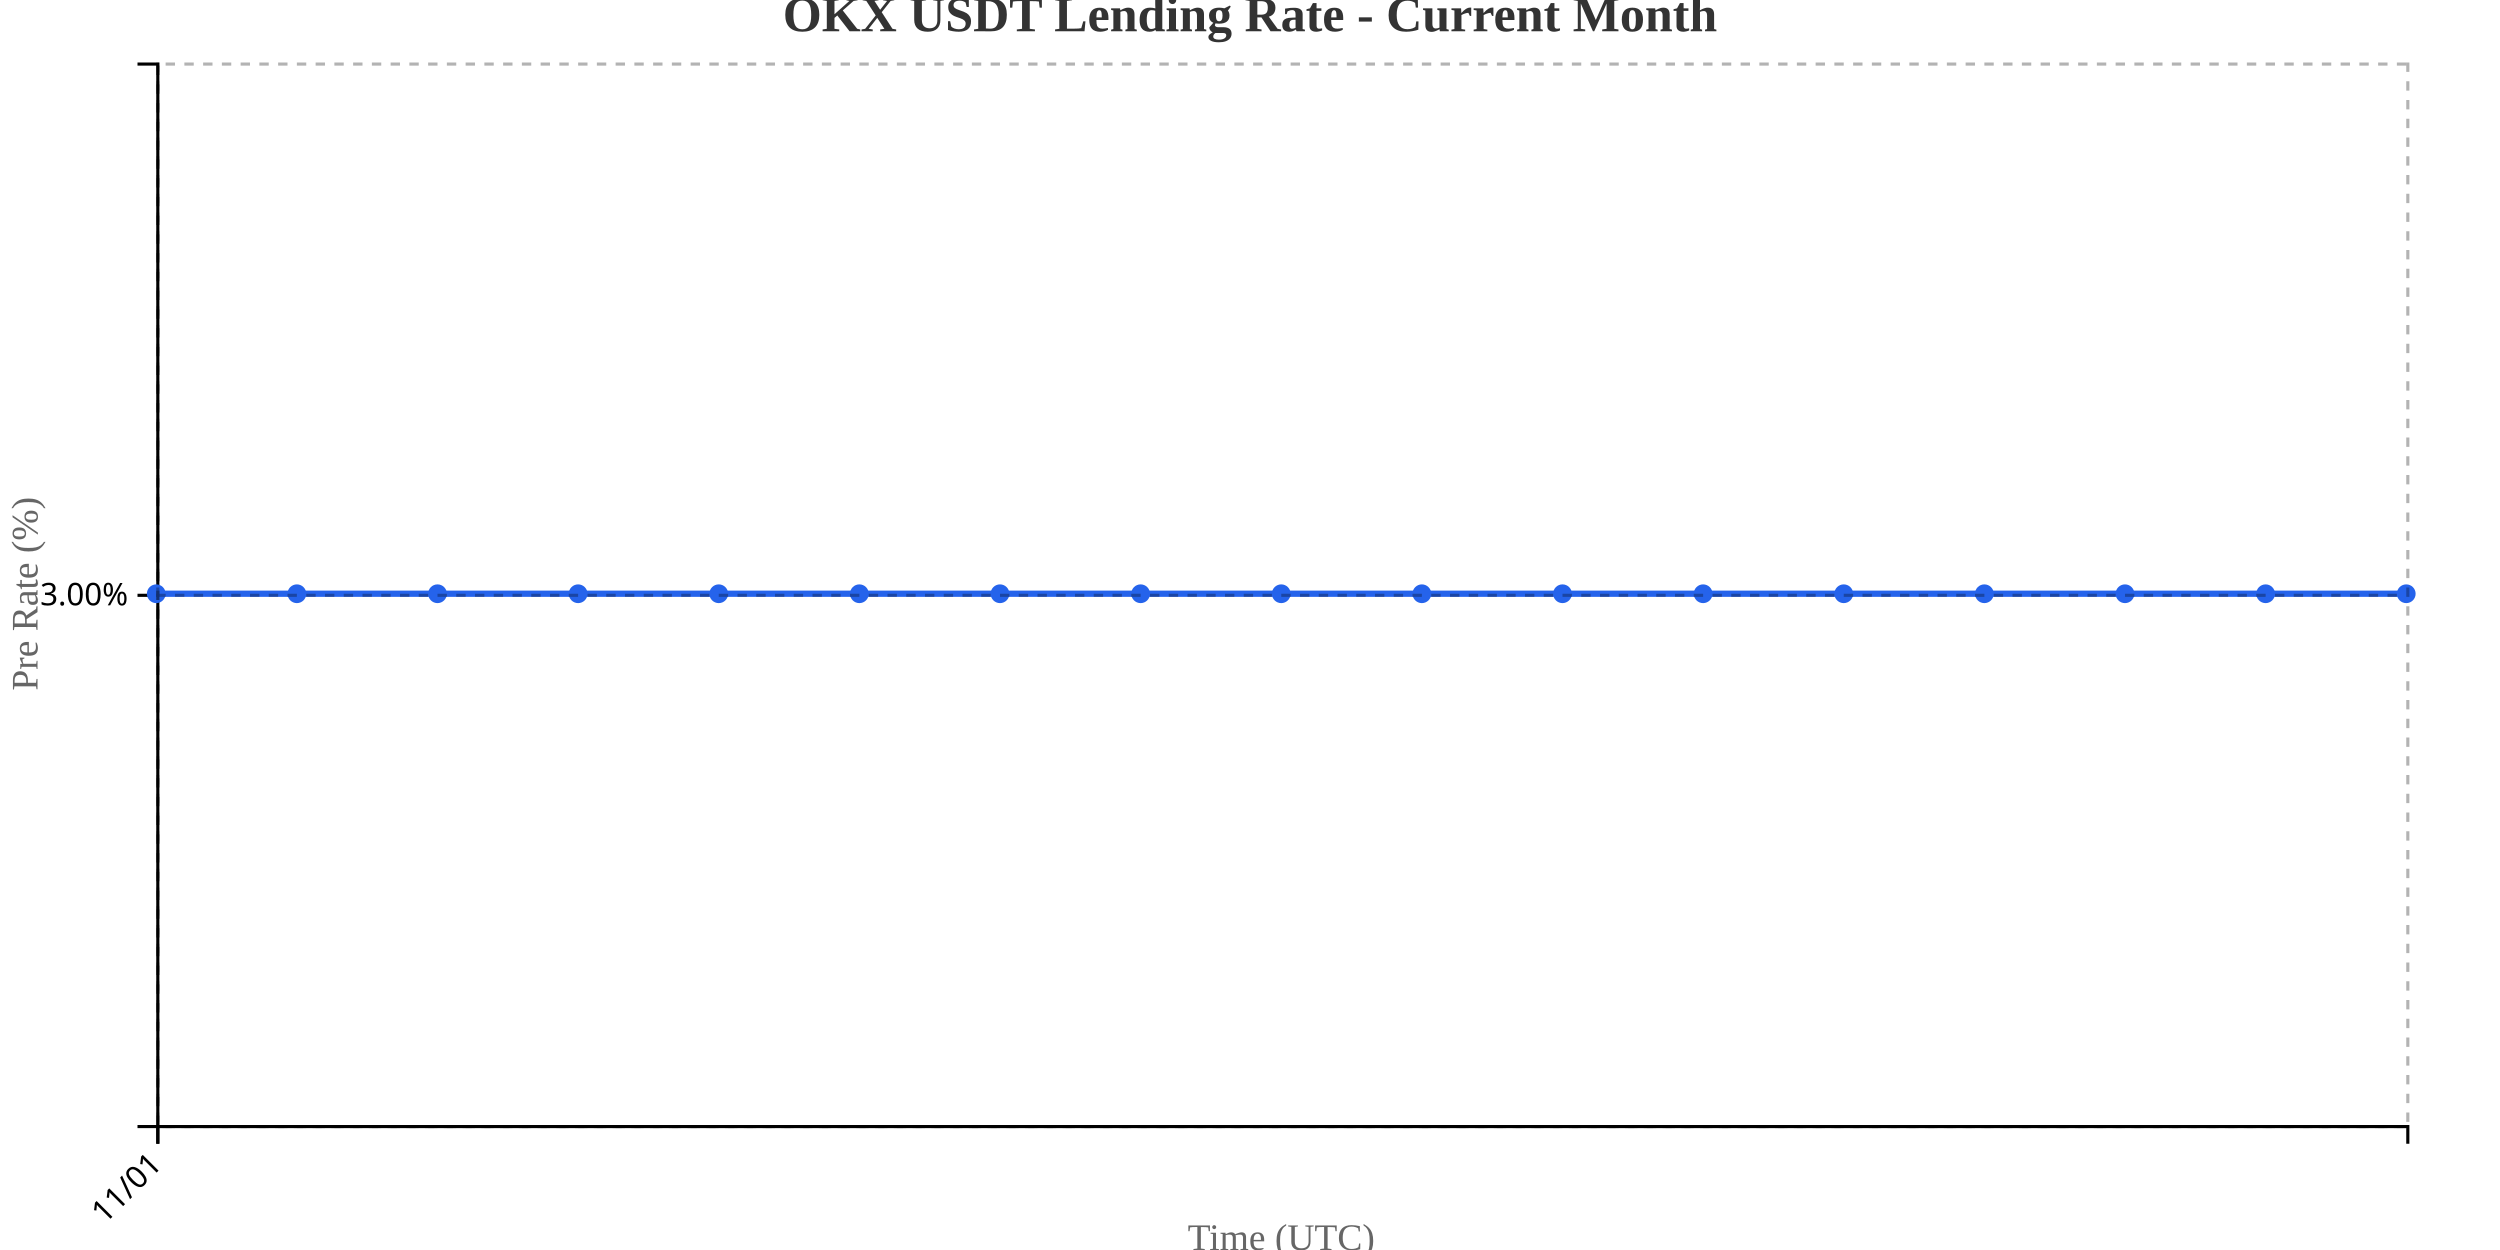
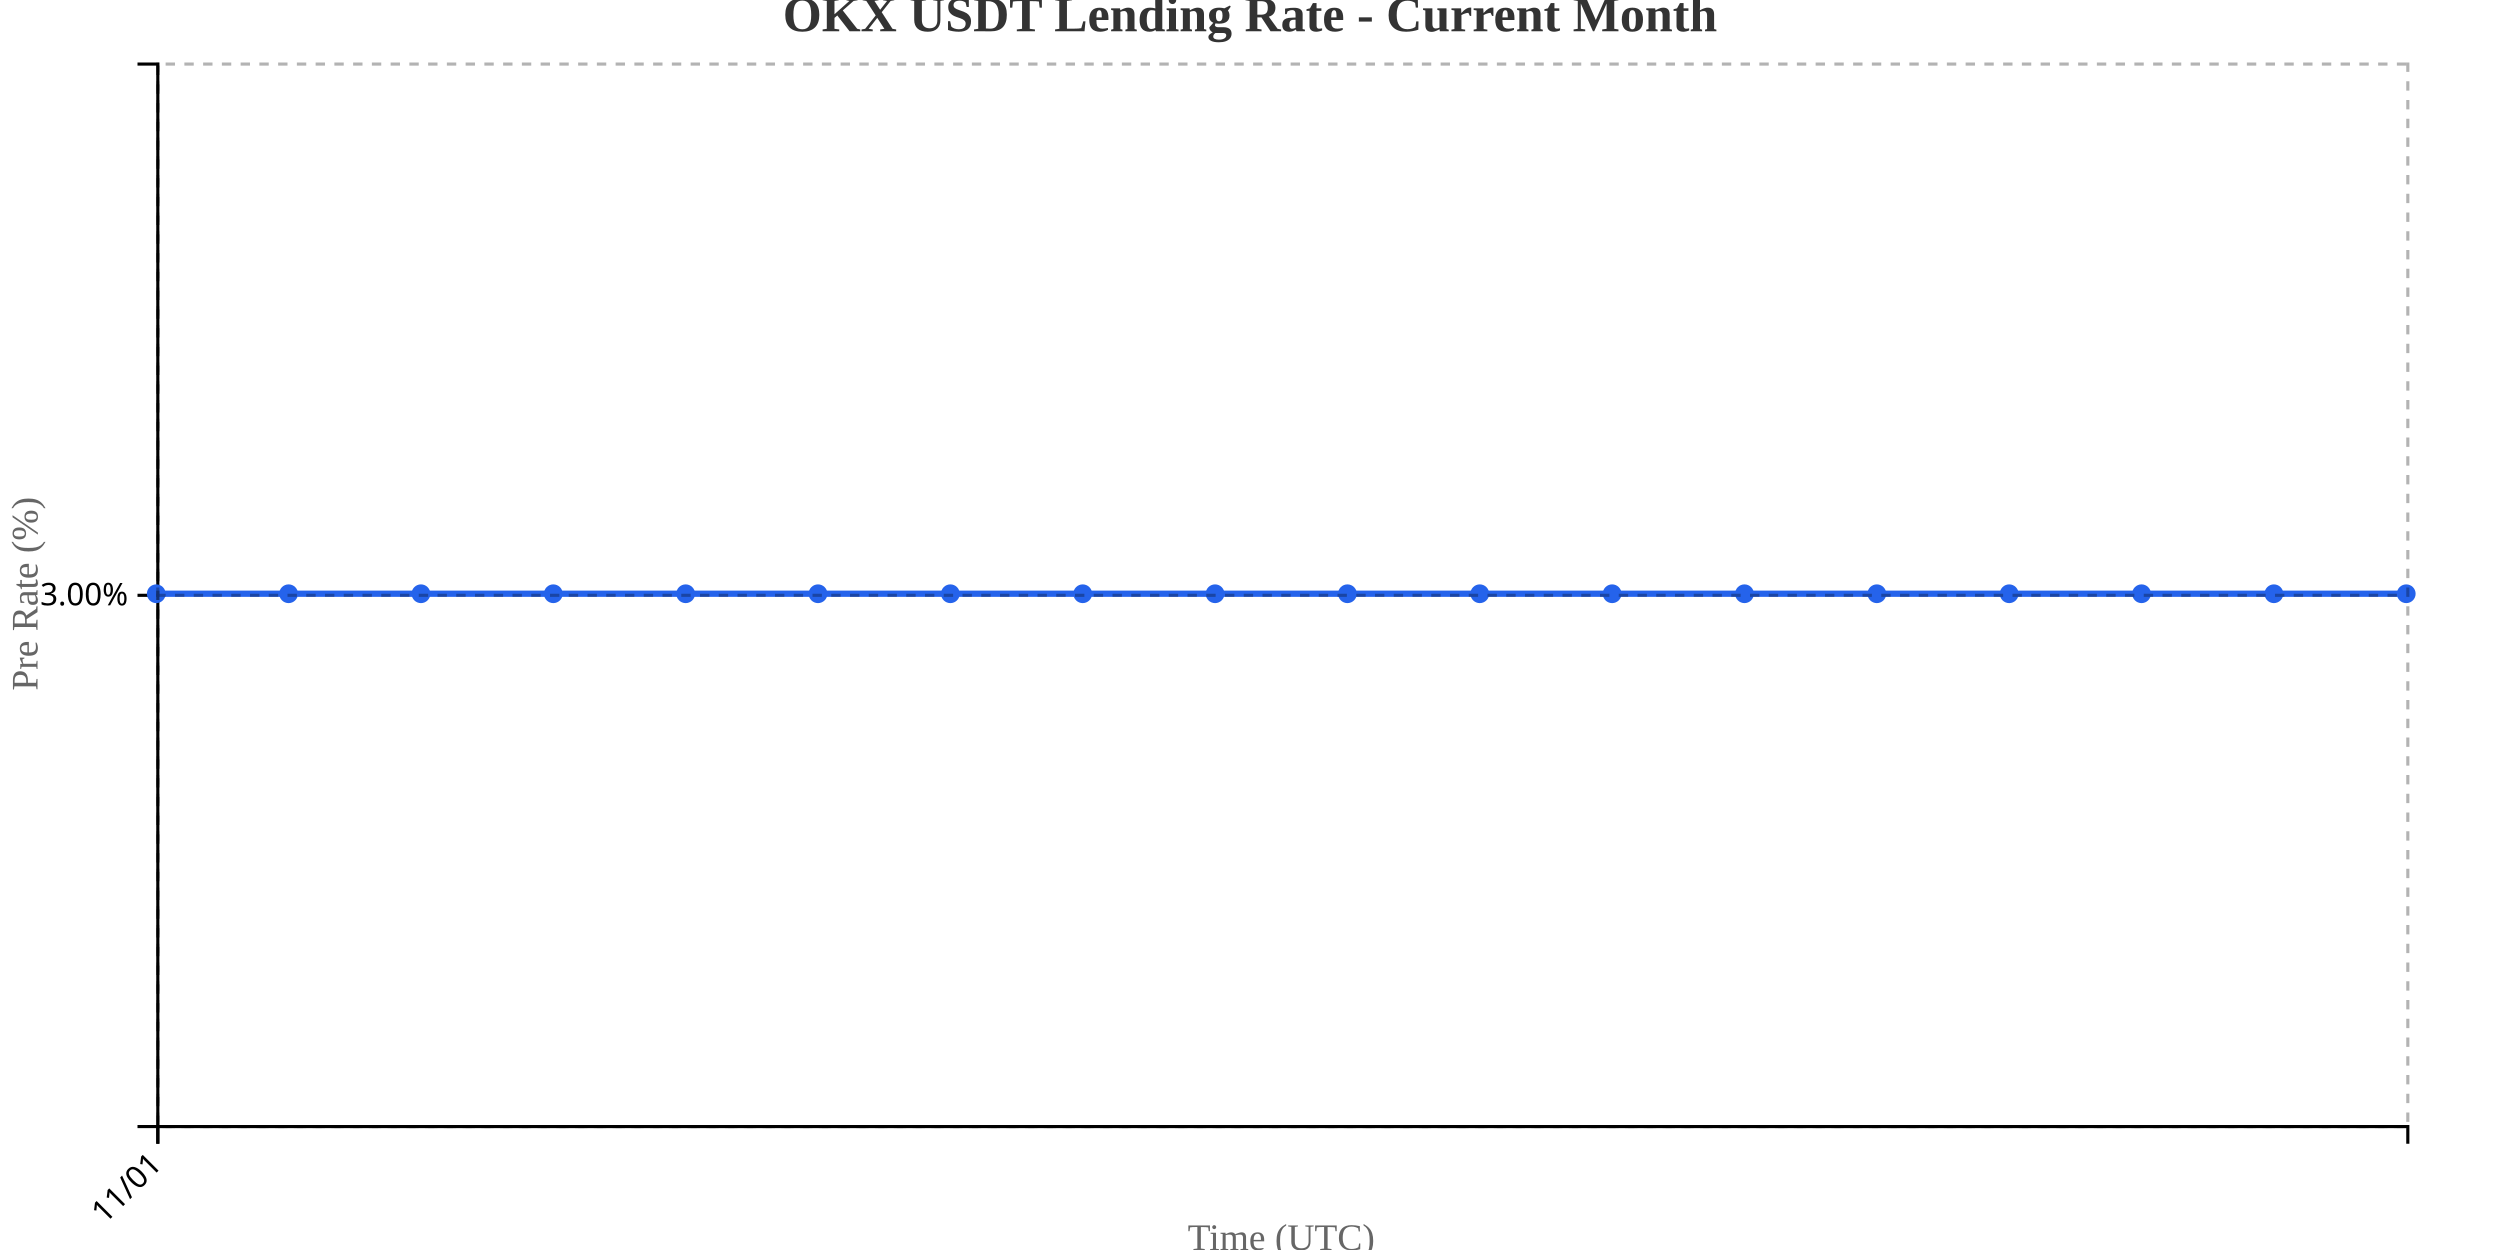
<svg xmlns="http://www.w3.org/2000/svg" width="800" height="400">
  <g transform="translate(50,20)">
    <g transform="translate(0,340)" fill="none" font-size="10" font-family="sans-serif" text-anchor="middle">
      <path class="domain" stroke="currentColor" d="M0.5,6V0.5H720.5V6" />
      <g class="tick" opacity="1" transform="translate(0.5,0)">
        <line stroke="currentColor" y2="6" />
        <text fill="currentColor" y="9" dy=".15em" style="text-anchor: end;" dx="-.8em" transform="rotate(-45)">11/01</text>
      </g>
    </g>
    <g fill="none" font-size="10" font-family="sans-serif" text-anchor="end">
      <path class="domain" stroke="currentColor" d="M-6,340.5H0.5V0.5H-6" />
      <g class="tick" opacity="1" transform="translate(0,170.5)">
        <line stroke="currentColor" x2="-6" />
        <text fill="currentColor" x="-9" dy="0.32em">3.00%</text>
      </g>
    </g>
    <text transform="rotate(-90)" y="-50" x="-170" dy="1em" style="text-anchor: middle; font-size: 12px; fill: #666;">Pre Rate (%)</text>
    <text transform="translate(360, 380)" style="text-anchor: middle; font-size: 12px; fill: #666;">Time (UTC)</text>
-     <path fill="none" stroke="#2563eb" stroke-width="2" d="M0,170C15,170,30,170,45,170C60,170,75,170,90,170C105,170,120,170,135,170C150,170,165,170,180,170C195,170,210,170,225,170C240,170,255,170,270,170C285,170,300,170,315,170C330,170,345,170,360,170C375,170,390,170,405,170C420,170,435,170,450,170C465,170,480,170,495,170C510,170,525,170,540,170C555,170,570,170,585,170C600,170,615,170,630,170C645,170,660,170,675,170C690,170,705,170,720,170" />
+     <path fill="none" stroke="#2563eb" stroke-width="2" d="M0,170C14.118,170,28.235,170,42.353,170C56.471,170,70.588,170,84.706,170C98.824,170,112.941,170,127.059,170C141.176,170,155.294,170,169.412,170C183.529,170,197.647,170,211.765,170C225.882,170,240,170,254.118,170C268.235,170,282.353,170,296.471,170C310.588,170,324.706,170,338.824,170C352.941,170,367.059,170,381.176,170C395.294,170,409.412,170,423.529,170C437.647,170,451.765,170,465.882,170C480,170,494.118,170,508.235,170C522.353,170,536.471,170,550.588,170C564.706,170,578.824,170,592.941,170C607.059,170,621.176,170,635.294,170C649.412,170,663.529,170,677.647,170C691.765,170,705.882,170,720,170" />
    <circle class="dot" cx="0" cy="170" r="3" fill="#2563eb" />
-     <circle class="dot" cx="45" cy="170" r="3" fill="#2563eb" />
-     <circle class="dot" cx="90" cy="170" r="3" fill="#2563eb" />
-     <circle class="dot" cx="135" cy="170" r="3" fill="#2563eb" />
-     <circle class="dot" cx="180" cy="170" r="3" fill="#2563eb" />
-     <circle class="dot" cx="225" cy="170" r="3" fill="#2563eb" />
-     <circle class="dot" cx="270" cy="170" r="3" fill="#2563eb" />
-     <circle class="dot" cx="315" cy="170" r="3" fill="#2563eb" />
-     <circle class="dot" cx="360" cy="170" r="3" fill="#2563eb" />
-     <circle class="dot" cx="405" cy="170" r="3" fill="#2563eb" />
-     <circle class="dot" cx="450" cy="170" r="3" fill="#2563eb" />
-     <circle class="dot" cx="495" cy="170" r="3" fill="#2563eb" />
-     <circle class="dot" cx="540" cy="170" r="3" fill="#2563eb" />
-     <circle class="dot" cx="585" cy="170" r="3" fill="#2563eb" />
-     <circle class="dot" cx="630" cy="170" r="3" fill="#2563eb" />
-     <circle class="dot" cx="675" cy="170" r="3" fill="#2563eb" />
+     <circle class="dot" cx="42.353" cy="170" r="3" fill="#2563eb" />
+     <circle class="dot" cx="84.706" cy="170" r="3" fill="#2563eb" />
+     <circle class="dot" cx="127.059" cy="170" r="3" fill="#2563eb" />
+     <circle class="dot" cx="169.412" cy="170" r="3" fill="#2563eb" />
+     <circle class="dot" cx="211.765" cy="170" r="3" fill="#2563eb" />
+     <circle class="dot" cx="254.118" cy="170" r="3" fill="#2563eb" />
+     <circle class="dot" cx="296.471" cy="170" r="3" fill="#2563eb" />
+     <circle class="dot" cx="338.824" cy="170" r="3" fill="#2563eb" />
+     <circle class="dot" cx="381.176" cy="170" r="3" fill="#2563eb" />
+     <circle class="dot" cx="423.529" cy="170" r="3" fill="#2563eb" />
+     <circle class="dot" cx="465.882" cy="170" r="3" fill="#2563eb" />
+     <circle class="dot" cx="508.235" cy="170" r="3" fill="#2563eb" />
+     <circle class="dot" cx="550.588" cy="170" r="3" fill="#2563eb" />
+     <circle class="dot" cx="592.941" cy="170" r="3" fill="#2563eb" />
+     <circle class="dot" cx="635.294" cy="170" r="3" fill="#2563eb" />
+     <circle class="dot" cx="677.647" cy="170" r="3" fill="#2563eb" />
    <circle class="dot" cx="720" cy="170" r="3" fill="#2563eb" />
    <g class="grid" transform="translate(0,340)" fill="none" font-size="10" font-family="sans-serif" text-anchor="middle" style="stroke-dasharray: 3,3; opacity: 0.3;">
      <path class="domain" stroke="currentColor" d="M0.5,-340V0.5H720.5V-340" />
      <g class="tick" opacity="1" transform="translate(0.5,0)">
        <line stroke="currentColor" y2="-340" />
        <text fill="currentColor" y="3" dy="0.71em" />
      </g>
    </g>
    <g class="grid" fill="none" font-size="10" font-family="sans-serif" text-anchor="end" style="stroke-dasharray: 3,3; opacity: 0.3;">
      <path class="domain" stroke="currentColor" d="M720,340.5H0.5V0.5H720" />
      <g class="tick" opacity="1" transform="translate(0,170.5)">
        <line stroke="currentColor" x2="720" />
        <text fill="currentColor" x="-3" dy="0.32em" />
      </g>
    </g>
  </g>
  <text x="400" y="10" text-anchor="middle" style="font-size: 16px; font-weight: bold; fill: #333;">OKX USDT Lending Rate - Current Month</text>
</svg>
